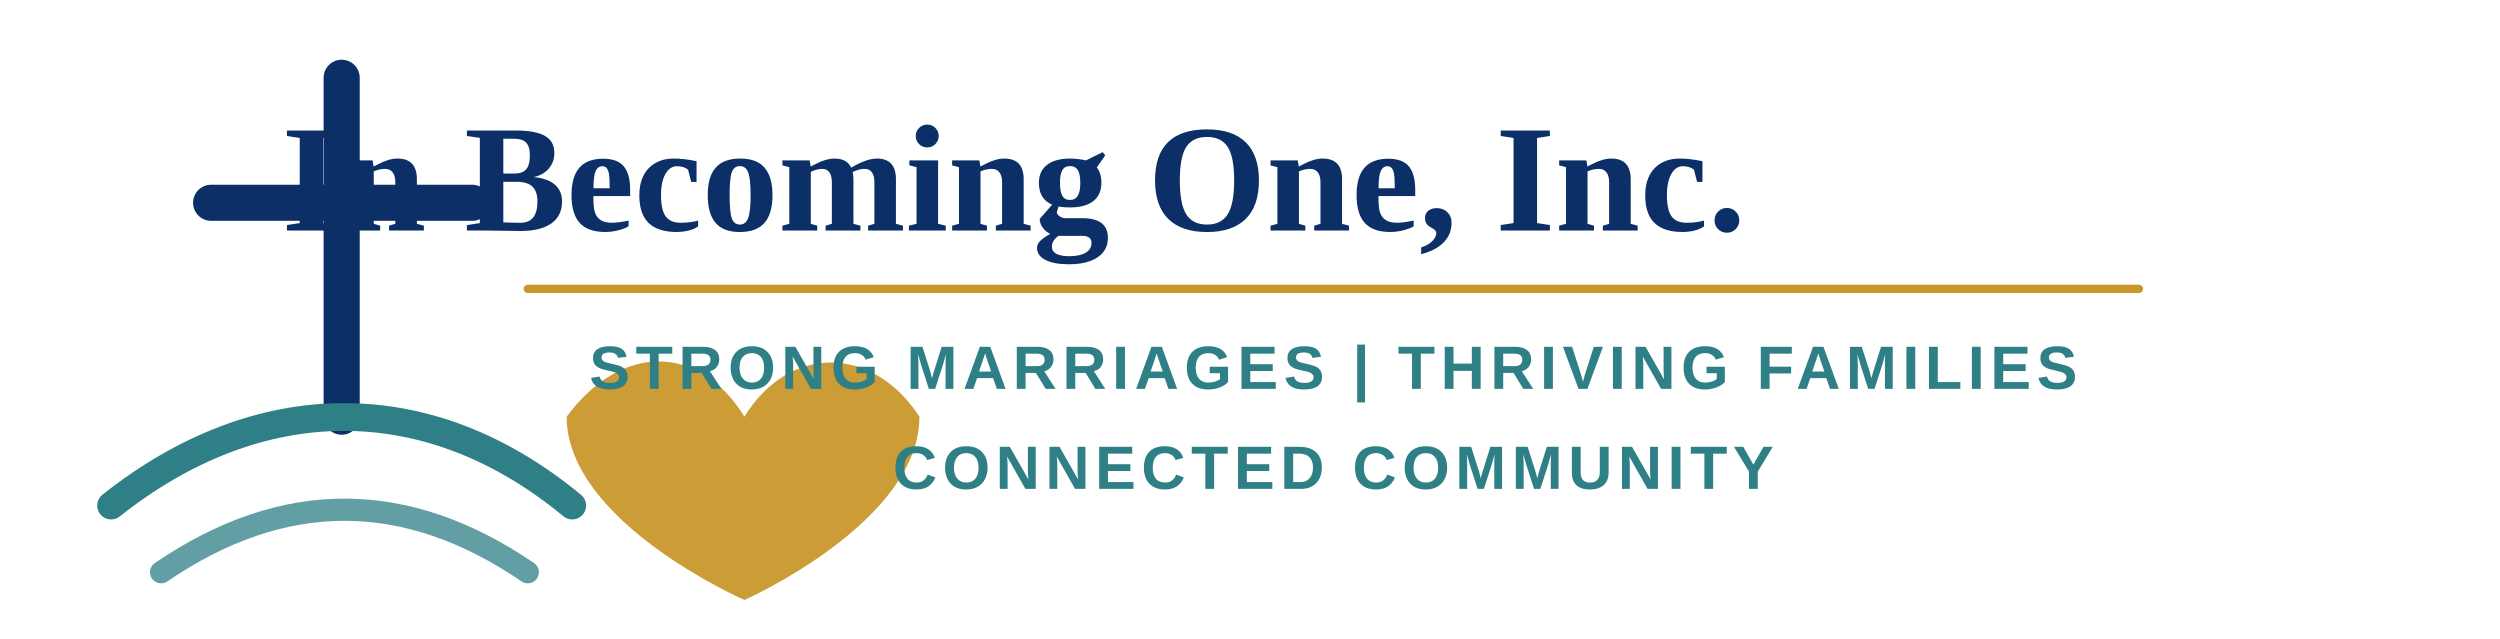
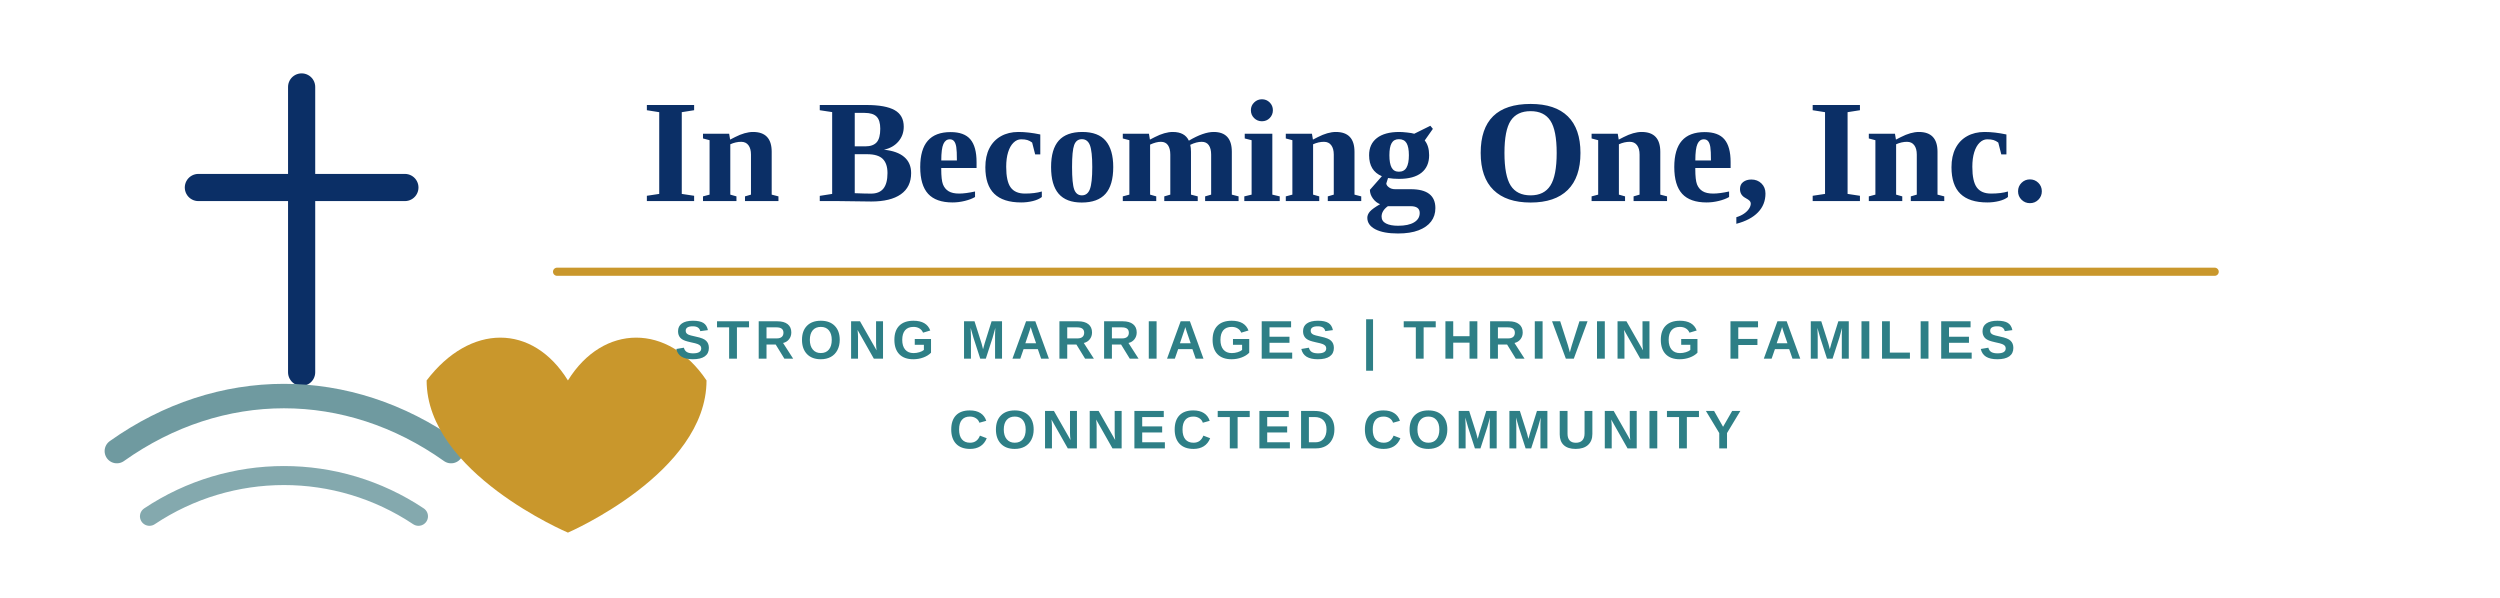
- <svg xmlns="http://www.w3.org/2000/svg" viewBox="0 0 900 230" role="img" aria-labelledby="title desc">
-   <rect width="900" height="230" fill="none" />
-   <g transform="translate(28 18)">
-     <path d="M95 10 v122" stroke="#0b2f66" stroke-width="13" stroke-linecap="round" />
-     <path d="M48 55 h94" stroke="#0b2f66" stroke-width="13" stroke-linecap="round" />
-     <path d="M12 164 C65 122, 126 121, 178 164" fill="none" stroke="#2e7f86" stroke-width="10" stroke-linecap="round" />
-     <path d="M30 188 C74 158, 118 158, 162 188" fill="none" stroke="#2e7f86" stroke-width="8" stroke-linecap="round" opacity="0.75" />
-     <path d="M176 132 C196 105, 224 106, 240 132 C256 106, 286 106, 303 132 C303 170, 240 198, 240 198 C240 198, 176 170, 176 132Z" fill="#c9972c" opacity="0.95" />
+ <svg xmlns="http://www.w3.org/2000/svg" viewBox="0 0 920 220" role="img" aria-labelledby="title desc">
+   <rect width="920" height="220" fill="none" />
+   <g transform="translate(35 24)">
+     <path d="M76 8v105" stroke="#0b2f66" stroke-width="10" stroke-linecap="round" />
+     <path d="M38 45h76" stroke="#0b2f66" stroke-width="10" stroke-linecap="round" />
+     <path d="M8 142c38-27 85-27 123 0" fill="none" stroke="#6f9aa0" stroke-width="9" stroke-linecap="round" />
+     <path d="M20 166c30-20 69-20 99 0" fill="none" stroke="#6f9aa0" stroke-width="7" stroke-linecap="round" opacity="0.85" />
+     <path d="M122 116c16-21 39-21 52 0c13-21 37-21 51 0c0 34-51 56-51 56s-52-22-52-56z" fill="#c9972c" />
  </g>
-   <text x="365" y="83" text-anchor="middle" font-family="Georgia, 'Times New Roman', serif" font-size="55" fill="#0b2f66" font-weight="700">In Becoming One, Inc.</text>
-   <path d="M190 104 H770" stroke="#c9972c" stroke-width="3" stroke-linecap="round" />
-   <text x="480" y="140" text-anchor="middle" font-family="Arial, Helvetica, sans-serif" font-size="22" fill="#2e7f86" font-weight="800" letter-spacing="2">STRONG MARRIAGES | THRIVING FAMILIES</text>
-   <text x="480" y="176" text-anchor="middle" font-family="Arial, Helvetica, sans-serif" font-size="22" fill="#2e7f86" font-weight="800" letter-spacing="2">CONNECTED COMMUNITY</text>
+   <text x="495" y="74" text-anchor="middle" font-family="Georgia, 'Times New Roman', serif" font-size="54" fill="#0b2f66" font-weight="700">In Becoming One, Inc.</text>
+   <path d="M205 100h610" stroke="#c9972c" stroke-width="3" stroke-linecap="round" />
+   <text x="495" y="132" text-anchor="middle" font-family="Arial, Helvetica, sans-serif" font-size="20" fill="#2e7f86" font-weight="800" letter-spacing="2">STRONG MARRIAGES | THRIVING FAMILIES</text>
+   <text x="495" y="165" text-anchor="middle" font-family="Arial, Helvetica, sans-serif" font-size="20" fill="#2e7f86" font-weight="800" letter-spacing="2">CONNECTED COMMUNITY</text>
</svg>
